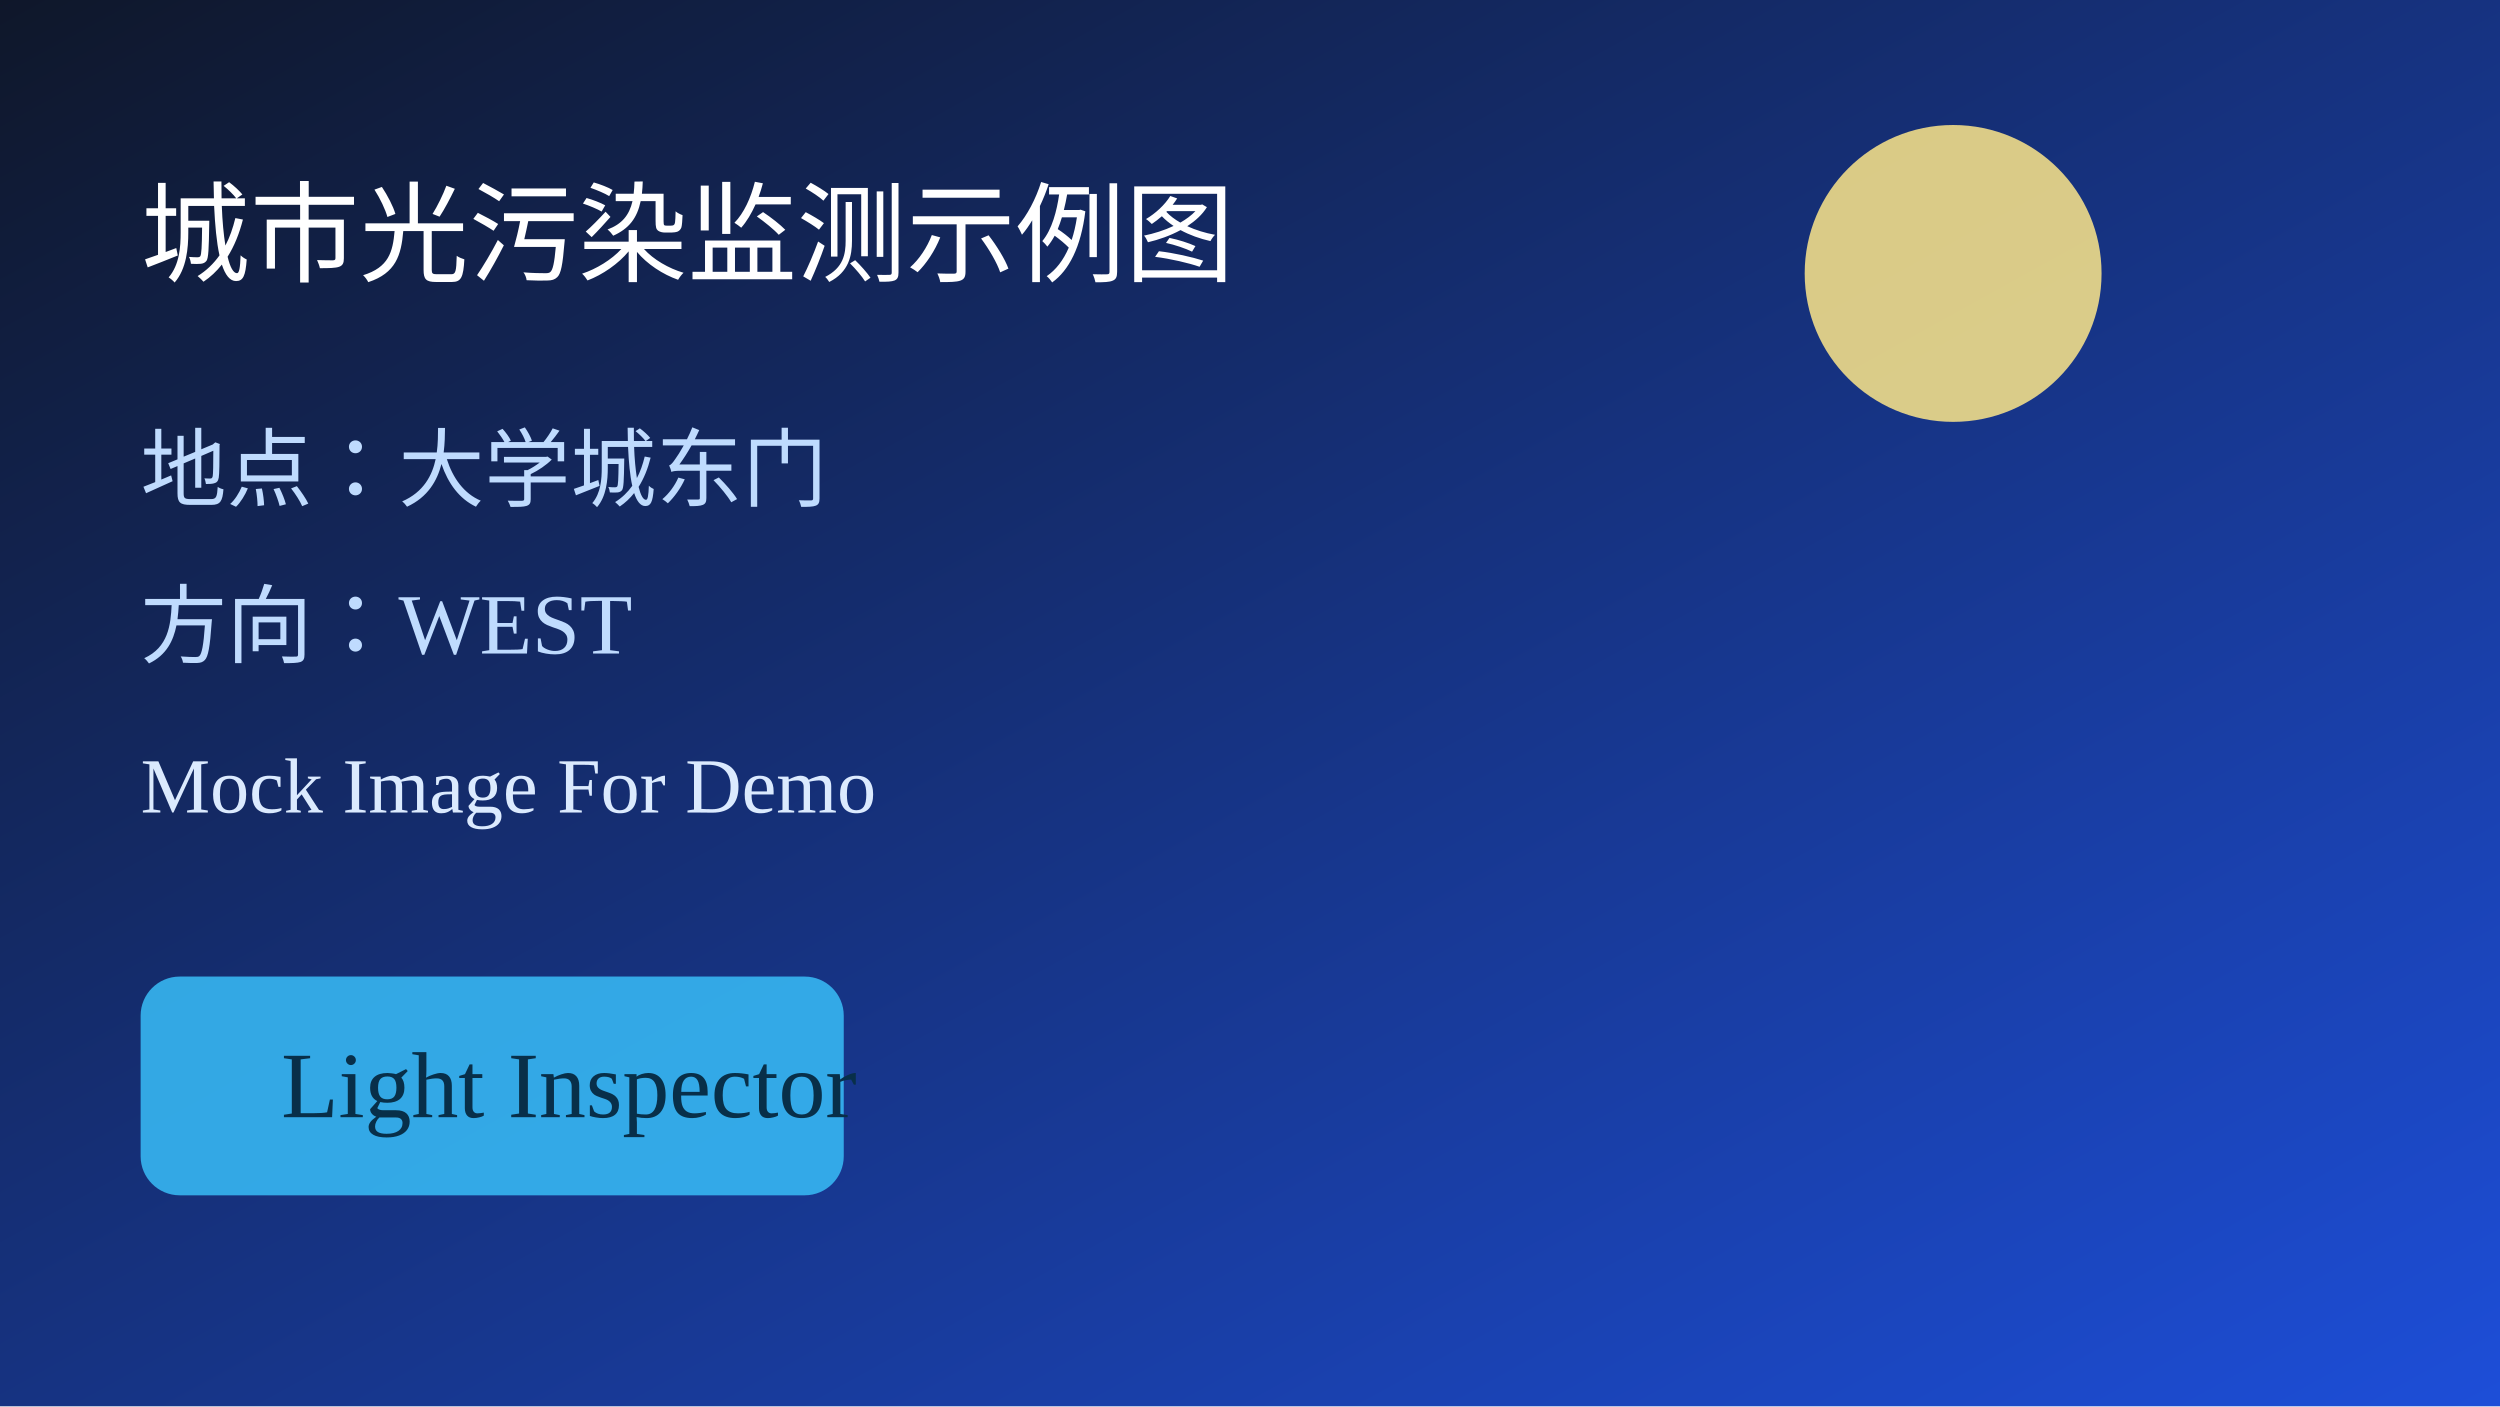
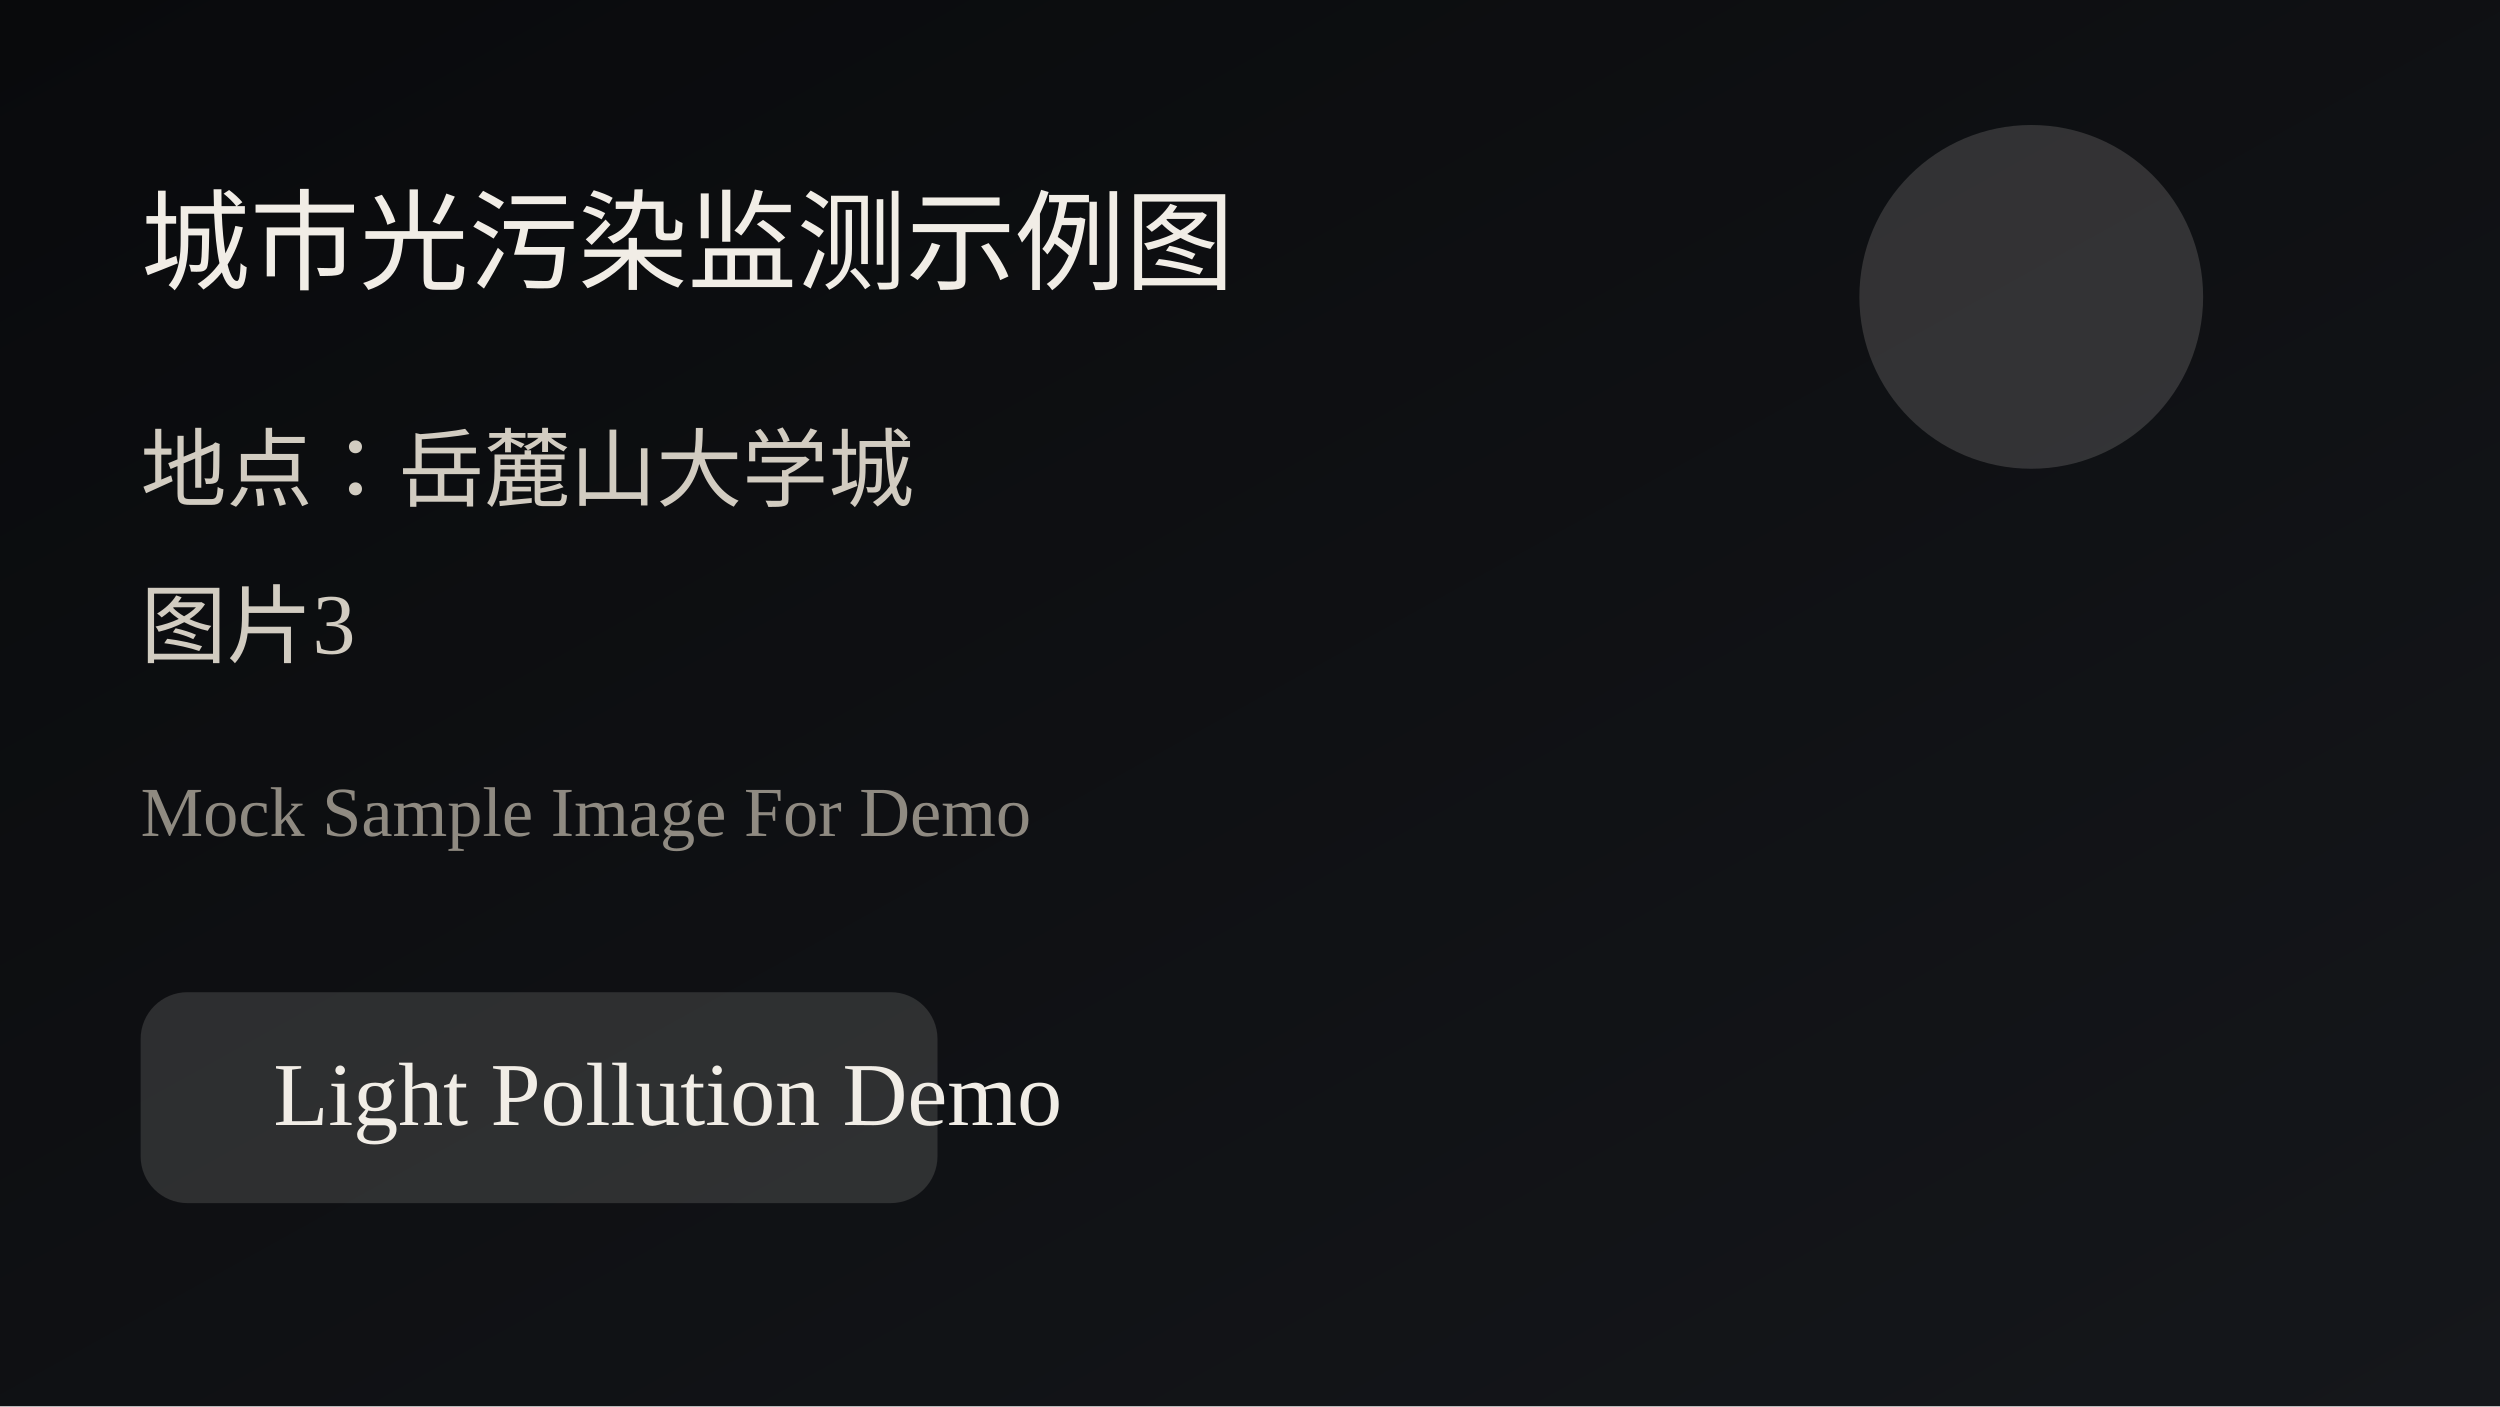
<svg xmlns="http://www.w3.org/2000/svg" width="640" height="360">
  <defs>
    <linearGradient id="bg" x1="0" x2="1" y1="0" y2="1">
-       <stop offset="0%" stop-color="#0f172a" />
-       <stop offset="100%" stop-color="#1d4ed8" />
+       <stop offset="0%" stop-color="#090a0c" />
+       <stop offset="100%" stop-color="#15171b" />
    </linearGradient>
  </defs>
  <rect width="100%" height="100%" fill="url(#bg)" />
-   <circle cx="500" cy="70" r="38" fill="#fde68a" opacity="0.85" />
-   <text x="36" y="70" font-size="28" fill="#ffffff">城市光污染监测示例图</text>
-   <text x="36" y="128" font-size="22" fill="#bfdbfe">地点：大学城东门</text>
-   <text x="36" y="168" font-size="22" fill="#bfdbfe">方向：WEST</text>
-   <text x="36" y="208" font-size="20" fill="#dbeafe">Mock Image For Demo</text>
-   <rect x="36" y="250" width="180" height="56" rx="10" fill="#38bdf8" opacity="0.85" />
-   <text x="72" y="286" font-size="24" fill="#082f49">Light Inspector</text>
+   <circle cx="520" cy="76" r="44" fill="#f1ede6" opacity="0.16" />
+   <text x="36" y="72" font-size="28" fill="#f1ede6">城市光污染监测示例图</text>
+   <text x="36" y="128" font-size="22" fill="#d2ccc1">地点：岳麓山大学城</text>
+   <text x="36" y="168" font-size="22" fill="#d2ccc1">图片3</text>
+   <text x="36" y="214" font-size="18" fill="#8f8a81">Mock Sample Image For Demo</text>
+   <rect x="36" y="254" width="204" height="54" rx="12" fill="#f1ede6" opacity="0.14" />
+   <text x="70" y="288" font-size="23" fill="#f1ede6">Light Pollution Demo</text>
</svg>
